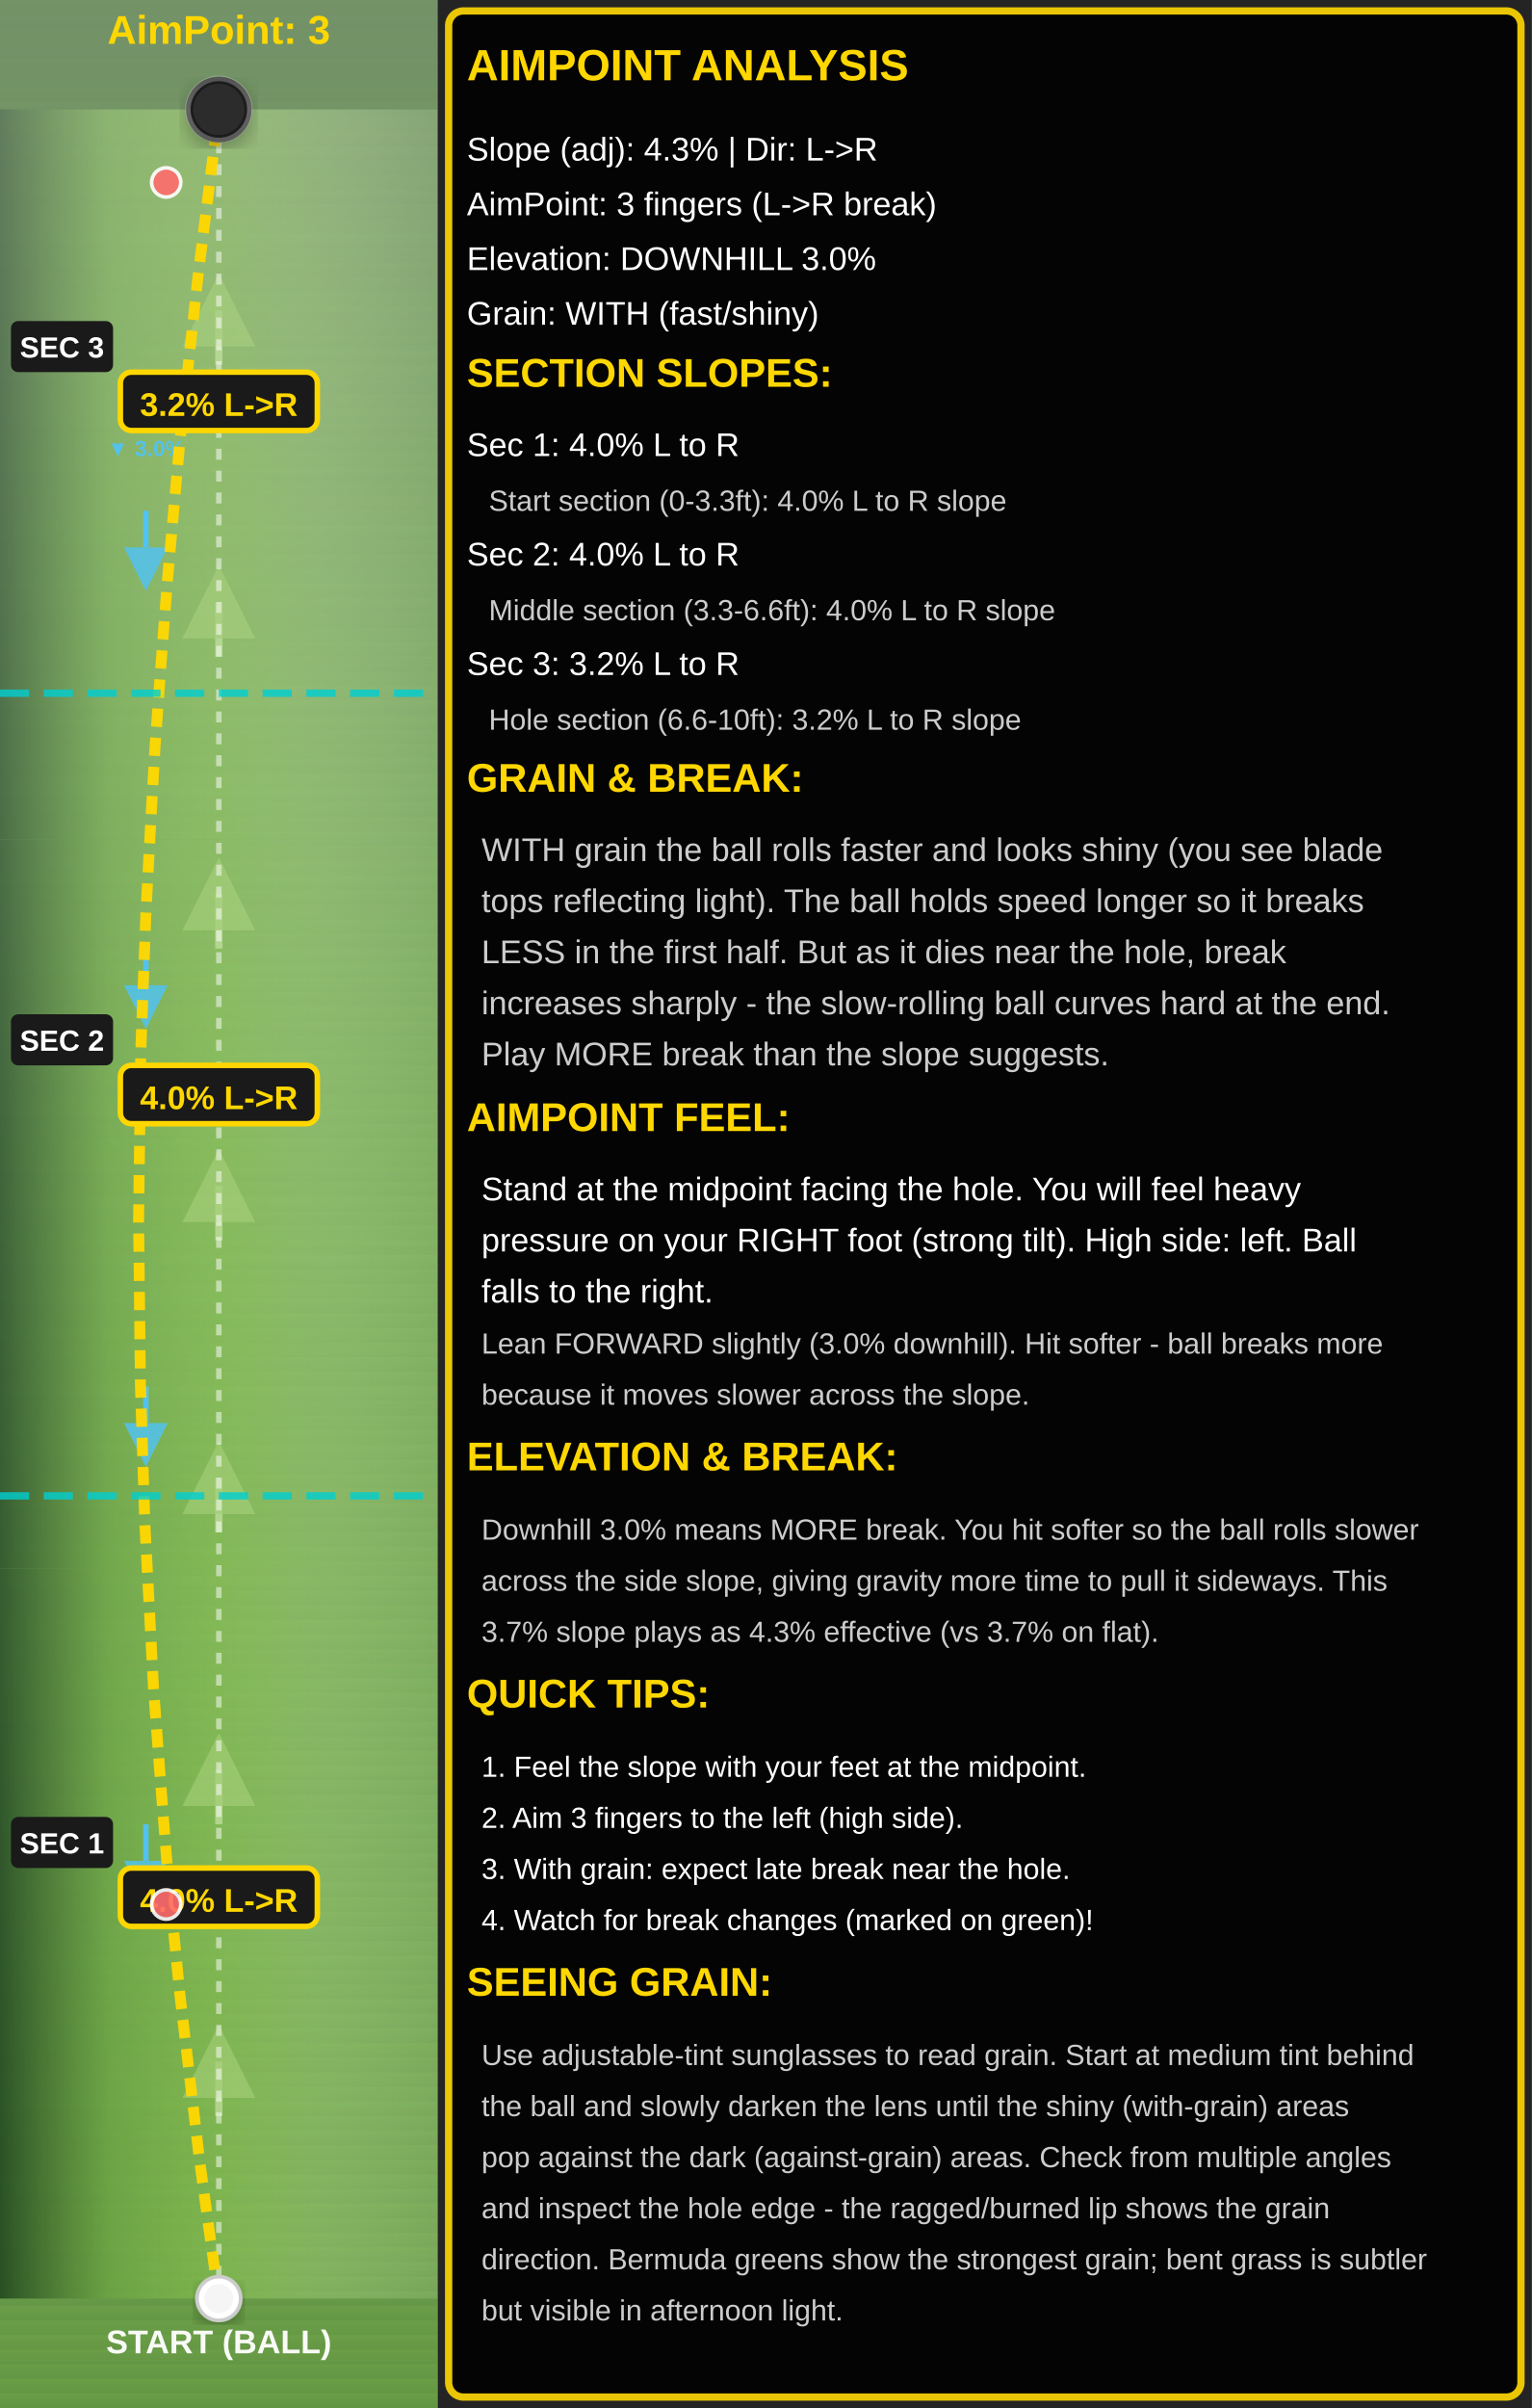
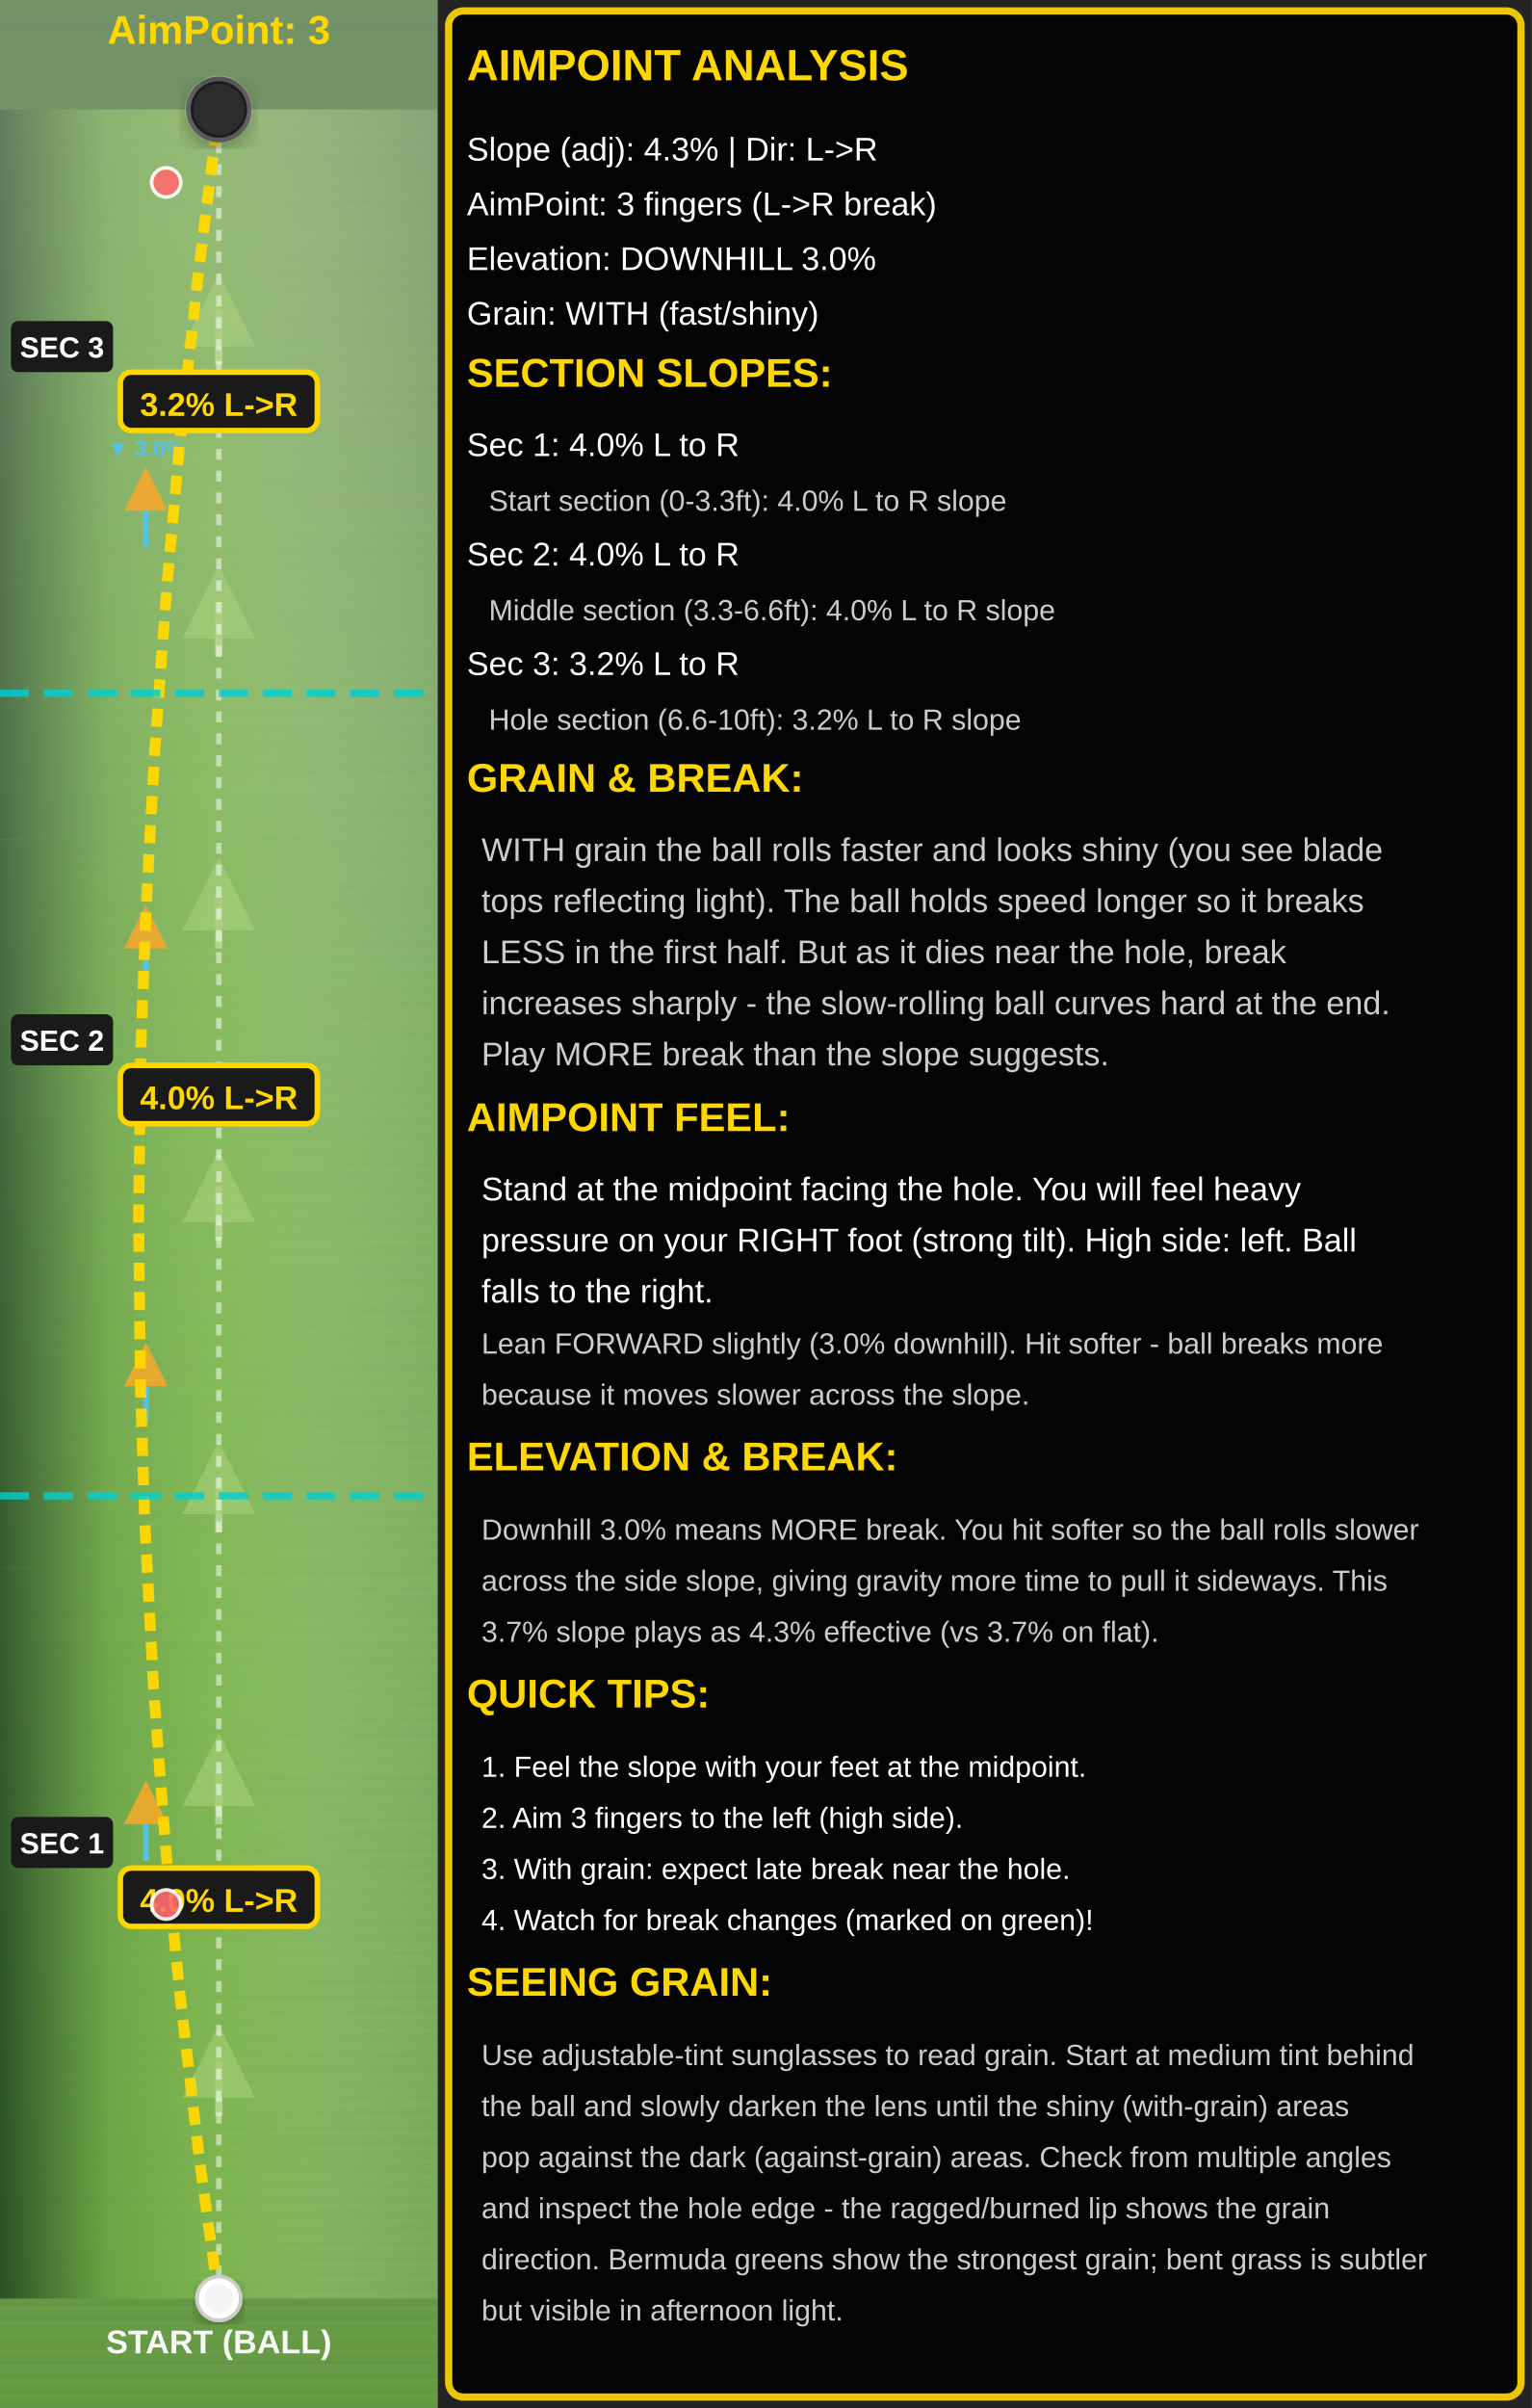
<svg xmlns="http://www.w3.org/2000/svg" width="420" height="660">
  <defs>
    <linearGradient id="baseGreen" x1="0%" y1="0%" x2="0%" y2="100%">
      <stop offset="0%" style="stop-color:#689F38;stop-opacity:1" />
      <stop offset="50%" style="stop-color:#558B2F;stop-opacity:1" />
      <stop offset="100%" style="stop-color:#4A7C27;stop-opacity:1" />
    </linearGradient>
    <linearGradient id="grainGradient" x1="0%" y1="0%" x2="0%" y2="100%">
      <stop offset="0%" style="stop-color:#E8F5E9;stop-opacity:0.6" />
      <stop offset="30%" style="stop-color:#C8E6C9;stop-opacity:0.5" />
      <stop offset="60%" style="stop-color:#A5D6A7;stop-opacity:0.35" />
      <stop offset="100%" style="stop-color:#81C784;stop-opacity:0.2" />
    </linearGradient>
    <linearGradient id="elevationGradient" x1="0%" y1="0%" x2="0%" y2="100%">
      <stop offset="0%" style="stop-color:#1B3D14;stop-opacity:1.00" />
      <stop offset="50%" style="stop-color:#689F38;stop-opacity:0.65" />
      <stop offset="100%" style="stop-color:#AED581;stop-opacity:0.30" />
    </linearGradient>
    <linearGradient id="breakGradientSec1" x1="0%" y1="0%" x2="100%" y2="0%">
      <stop offset="0%" style="stop-color:#1B3D14;stop-opacity:1.0" />
      <stop offset="25%" style="stop-color:#689F38;stop-opacity:0.8" />
      <stop offset="50%" style="stop-color:#8BC34A;stop-opacity:0.6" />
      <stop offset="75%" style="stop-color:#AED581;stop-opacity:0.4" />
      <stop offset="100%" style="stop-color:#C5E1A5;stop-opacity:0.2" />
    </linearGradient>
    <linearGradient id="breakGradientSec2" x1="0%" y1="0%" x2="100%" y2="0%">
      <stop offset="0%" style="stop-color:#1B3D14;stop-opacity:1.0" />
      <stop offset="25%" style="stop-color:#689F38;stop-opacity:0.8" />
      <stop offset="50%" style="stop-color:#8BC34A;stop-opacity:0.6" />
      <stop offset="75%" style="stop-color:#AED581;stop-opacity:0.4" />
      <stop offset="100%" style="stop-color:#C5E1A5;stop-opacity:0.2" />
    </linearGradient>
    <linearGradient id="breakGradientSec3" x1="0%" y1="0%" x2="100%" y2="0%">
      <stop offset="0%" style="stop-color:#1B3D14;stop-opacity:1.0" />
      <stop offset="25%" style="stop-color:#689F38;stop-opacity:0.8" />
      <stop offset="50%" style="stop-color:#8BC34A;stop-opacity:0.6" />
      <stop offset="75%" style="stop-color:#AED581;stop-opacity:0.4" />
      <stop offset="100%" style="stop-color:#C5E1A5;stop-opacity:0.2" />
    </linearGradient>
    <linearGradient id="holeGrainGradient" x1="50%" y1="0%" x2="50%" y2="100%">
      <stop offset="0%" style="stop-color:#FFFFFF;stop-opacity:0.3" />
      <stop offset="50%" style="stop-color:#CCCCCC;stop-opacity:0.5" />
      <stop offset="100%" style="stop-color:#999999;stop-opacity:0.6" />
    </linearGradient>
    <filter id="shadow">
      <feDropShadow dx="0" dy="2" stdDeviation="3" flood-opacity="0.3" />
    </filter>
    <marker id="arrowhead-grain" markerWidth="10" markerHeight="10" refX="5" refY="5" orient="auto">
      <polygon points="0,0 10,5 0,10" fill="#AED581" opacity="0.7" />
    </marker>
    <marker id="arrowhead-elev-up" markerWidth="8" markerHeight="8" refX="4" refY="8" orient="0">
      <polygon points="4,0 8,8 0,8" fill="#FFA726" opacity="0.85" />
    </marker>
    <marker id="arrowhead-elev-down" markerWidth="8" markerHeight="8" refX="4" refY="0" orient="0">
      <polygon points="0,0 8,0 4,8" fill="#4FC3F7" opacity="0.85" />
    </marker>
    <pattern id="grassTexture" x="0" y="0" width="4" height="4" patternUnits="userSpaceOnUse">
      <rect width="4" height="4" fill="url(#baseGreen)" opacity="0.95" />
      <line x1="0" y1="2" x2="4" y2="2" stroke="#5A9B3F" stroke-width="0.5" opacity="0.3" />
    </pattern>
  </defs>
  <rect width="120" height="660" fill="url(#baseGreen)" />
  <rect width="120" height="660" fill="url(#grassTexture)" opacity="0.3" />
  <rect width="120" height="660" fill="url(#elevationGradient)" opacity="0.7" />
  <rect x="0" y="430.0" width="120" height="200.0" fill="url(#breakGradientSec1)" opacity="1.0" />
  <rect x="0" y="230.0" width="120" height="200.0" fill="url(#breakGradientSec2)" opacity="1.0" />
  <rect x="0" y="30" width="120" height="200.0" fill="url(#breakGradientSec3)" opacity="1.0" />
  <rect width="120" height="660" fill="url(#grainGradient)" opacity="0.6" />
  <line x1="60.0" y1="100" x2="60.0" y2="85" stroke="#C5E1A5" stroke-width="2" opacity="0.7" marker-end="url(#arrowhead-grain)" />
  <line x1="60.0" y1="180" x2="60.0" y2="165" stroke="#C5E1A5" stroke-width="2" opacity="0.7" marker-end="url(#arrowhead-grain)" />
  <line x1="60.0" y1="260" x2="60.0" y2="245" stroke="#C5E1A5" stroke-width="2" opacity="0.7" marker-end="url(#arrowhead-grain)" />
  <line x1="60.0" y1="340" x2="60.0" y2="325" stroke="#C5E1A5" stroke-width="2" opacity="0.7" marker-end="url(#arrowhead-grain)" />
  <line x1="60.0" y1="420" x2="60.0" y2="405" stroke="#C5E1A5" stroke-width="2" opacity="0.7" marker-end="url(#arrowhead-grain)" />
  <line x1="60.0" y1="500" x2="60.0" y2="485" stroke="#C5E1A5" stroke-width="2" opacity="0.7" marker-end="url(#arrowhead-grain)" />
  <line x1="60.0" y1="580" x2="60.0" y2="565" stroke="#C5E1A5" stroke-width="2" opacity="0.7" marker-end="url(#arrowhead-grain)" />
-   <line x1="40.0" y1="140" x2="40.0" y2="150" stroke="#4FC3F7" stroke-width="1.5" opacity="0.95" marker-end="url(#arrowhead-elev-down)" />
-   <line x1="40.0" y1="260" x2="40.0" y2="270" stroke="#4FC3F7" stroke-width="1.5" opacity="0.95" marker-end="url(#arrowhead-elev-down)" />
-   <line x1="40.0" y1="380" x2="40.0" y2="390" stroke="#4FC3F7" stroke-width="1.5" opacity="0.95" marker-end="url(#arrowhead-elev-down)" />
-   <line x1="40.0" y1="500" x2="40.0" y2="510" stroke="#4FC3F7" stroke-width="1.5" opacity="0.95" marker-end="url(#arrowhead-elev-down)" />
+   <line x1="40.0" y1="150" x2="40.0" y2="140" stroke="#4FC3F7" stroke-width="1.5" opacity="0.95" marker-end="url(#arrowhead-elev-up)" />
+   <line x1="40.0" y1="270" x2="40.0" y2="260" stroke="#4FC3F7" stroke-width="1.5" opacity="0.95" marker-end="url(#arrowhead-elev-up)" />
+   <line x1="40.0" y1="390" x2="40.0" y2="380" stroke="#4FC3F7" stroke-width="1.5" opacity="0.95" marker-end="url(#arrowhead-elev-up)" />
+   <line x1="40.0" y1="510" x2="40.0" y2="500" stroke="#4FC3F7" stroke-width="1.5" opacity="0.95" marker-end="url(#arrowhead-elev-up)" />
  <text x="40.0" y="125" font-family="Arial, sans-serif" font-size="6" fill="#4FC3F7" text-anchor="middle" font-weight="bold" opacity="0.9">▼ 3.0%</text>
  <line x1="60.0" y1="630" x2="60.0" y2="30.0" stroke="#FFFFFF" stroke-width="1.5" stroke-dasharray="3,3" opacity="0.5" />
  <path d="M 60.0 630.0 C 58.2 617.5, 56.4 604.6, 54.7 592.0 C 52.9 577.0, 51.1 561.5, 49.3 546.5 C 48.0 533.9, 46.8 521.0, 45.6 508.5 C 44.4 493.4, 43.2 477.9, 42.1 462.9 C 41.3 447.9, 40.5 432.4, 39.7 417.3 C 39.3 404.8, 38.9 391.9, 38.5 379.4 C 38.3 364.3, 38.2 348.8, 38.0 333.8 C 38.2 318.8, 38.4 303.3, 38.6 288.2 C 39.1 275.7, 39.5 262.8, 40.0 250.3 C 40.8 235.2, 41.6 219.7, 42.5 204.7 C 43.6 189.6, 44.7 174.2, 45.9 159.1 C 47.0 146.6, 48.2 133.7, 49.3 121.1 C 51.0 106.1, 52.6 90.6, 54.3 75.6 C 56.2 60.5, 58.1 45.0, 60.0 30.0" stroke="#FFD700" stroke-width="3" fill="none" stroke-dasharray="5,3" opacity="0.95" />
  <line x1="0" y1="410.0" x2="120" y2="410.0" stroke="#00CED1" stroke-width="2" opacity="0.8" stroke-dasharray="8,4" />
  <line x1="0" y1="190.0" x2="120" y2="190.0" stroke="#00CED1" stroke-width="2" opacity="0.8" stroke-dasharray="8,4" />
  <rect x="3" y="498.0" width="28" height="14" fill="#1A1A1A" rx="2" />
  <text x="17" y="508.0" font-family="Arial, sans-serif" font-size="8" fill="#FFFFFF" text-anchor="middle" font-weight="bold">SEC 1</text>
  <rect x="33.0" y="512.0" width="54" height="16" fill="#1A1A1A" rx="3" stroke="#FFD700" stroke-width="1.5" />
  <text x="60.0" y="524.0" font-family="Arial, sans-serif" font-size="9" fill="#FFD700" text-anchor="middle" font-weight="bold">4.0% L-&gt;R</text>
  <rect x="3" y="278.0" width="28" height="14" fill="#1A1A1A" rx="2" />
  <text x="17" y="288.0" font-family="Arial, sans-serif" font-size="8" fill="#FFFFFF" text-anchor="middle" font-weight="bold">SEC 2</text>
  <rect x="33.0" y="292.0" width="54" height="16" fill="#1A1A1A" rx="3" stroke="#FFD700" stroke-width="1.5" />
  <text x="60.0" y="304.0" font-family="Arial, sans-serif" font-size="9" fill="#FFD700" text-anchor="middle" font-weight="bold">4.0% L-&gt;R</text>
  <rect x="3" y="88.0" width="28" height="14" fill="#1A1A1A" rx="2" />
  <text x="17" y="98.0" font-family="Arial, sans-serif" font-size="8" fill="#FFFFFF" text-anchor="middle" font-weight="bold">SEC 3</text>
  <rect x="33.0" y="102.0" width="54" height="16" fill="#1A1A1A" rx="3" stroke="#FFD700" stroke-width="1.5" />
  <text x="60.0" y="114.0" font-family="Arial, sans-serif" font-size="9" fill="#FFD700" text-anchor="middle" font-weight="bold">3.2% L-&gt;R</text>
  <circle cx="45.566" cy="522" r="4" fill="#FF6B6B" opacity="0.9" stroke="#FFFFFF" stroke-width="1" />
  <circle cx="45.566" cy="50" r="4" fill="#FF6B6B" opacity="0.9" stroke="#FFFFFF" stroke-width="1" />
  <text x="60.0" y="12" font-family="Arial, sans-serif" font-size="11" fill="#FFD700" text-anchor="middle" font-weight="bold">AimPoint: 3</text>
  <circle cx="60.0" cy="30.0" r="9" fill="#1A1A1A" filter="url(#shadow)" />
  <circle cx="60.0" cy="30.0" r="7" fill="#2C2C2C" />
  <circle cx="60.0" cy="30.0" r="8.5" fill="none" stroke="url(#holeGrainGradient)" stroke-width="1.5" opacity="0.8" />
  <circle cx="60.0" cy="630" r="6" fill="#FFFFFF" stroke="#CCCCCC" stroke-width="1" filter="url(#shadow)" />
  <circle cx="60.0" cy="630" r="4" fill="#F5F5F5" />
  <text x="60.0" y="645" font-family="Arial, sans-serif" font-size="9" fill="#FFFFFF" text-anchor="middle" font-weight="bold" opacity="0.95">START (BALL)</text>
  <rect x="120" y="0" width="300" height="660" fill="#1A1A1A" opacity="0.95" />
  <rect x="123" y="3" width="294" height="654" fill="#000000" opacity="0.9" rx="4" stroke="#FFD700" stroke-width="2" />
  <text x="128" y="22" font-family="Arial, sans-serif" font-size="12" fill="#FFD700" font-weight="bold">AIMPOINT ANALYSIS</text>
  <text x="128" y="44" font-family="Arial, sans-serif" font-size="9" fill="#FFFFFF">Slope (adj): 4.3%  |  Dir: L-&gt;R</text>
  <text x="128" y="59" font-family="Arial, sans-serif" font-size="9" fill="#FFFFFF">AimPoint: 3 fingers (L-&gt;R break)</text>
  <text x="128" y="74" font-family="Arial, sans-serif" font-size="9" fill="#FFFFFF">Elevation: DOWNHILL 3.0%</text>
  <text x="128" y="89" font-family="Arial, sans-serif" font-size="9" fill="#FFFFFF">Grain: WITH (fast/shiny)</text>
  <text x="128" y="106" font-family="Arial, sans-serif" font-size="11" fill="#FFD700" font-weight="bold">SECTION SLOPES:</text>
  <text x="128" y="125" font-family="Arial, sans-serif" font-size="9" fill="#FFFFFF">Sec 1: 4.0% L to R</text>
  <text x="134" y="140" font-family="Arial, sans-serif" font-size="8" fill="#CCCCCC">Start section (0-3.3ft): 4.0% L to R slope</text>
  <text x="128" y="155" font-family="Arial, sans-serif" font-size="9" fill="#FFFFFF">Sec 2: 4.0% L to R</text>
  <text x="134" y="170" font-family="Arial, sans-serif" font-size="8" fill="#CCCCCC">Middle section (3.3-6.6ft): 4.0% L to R slope</text>
  <text x="128" y="185" font-family="Arial, sans-serif" font-size="9" fill="#FFFFFF">Sec 3: 3.2% L to R</text>
  <text x="134" y="200" font-family="Arial, sans-serif" font-size="8" fill="#CCCCCC">Hole section (6.6-10ft): 3.2% L to R slope</text>
  <text x="128" y="217" font-family="Arial, sans-serif" font-size="11" fill="#FFD700" font-weight="bold">GRAIN &amp; BREAK:</text>
  <text x="132" y="236" font-family="Arial, sans-serif" font-size="9" fill="#CCCCCC">WITH grain the ball rolls faster and looks shiny (you see blade</text>
  <text x="132" y="250" font-family="Arial, sans-serif" font-size="9" fill="#CCCCCC">tops reflecting light). The ball holds speed longer so it breaks</text>
  <text x="132" y="264" font-family="Arial, sans-serif" font-size="9" fill="#CCCCCC">LESS in the first half. But as it dies near the hole, break</text>
  <text x="132" y="278" font-family="Arial, sans-serif" font-size="9" fill="#CCCCCC">increases sharply - the slow-rolling ball curves hard at the end.</text>
  <text x="132" y="292" font-family="Arial, sans-serif" font-size="9" fill="#CCCCCC">Play MORE break than the slope suggests.</text>
  <text x="128" y="310" font-family="Arial, sans-serif" font-size="11" fill="#FFD700" font-weight="bold">AIMPOINT FEEL:</text>
  <text x="132" y="329" font-family="Arial, sans-serif" font-size="9" fill="#FFFFFF">Stand at the midpoint facing the hole. You will feel heavy</text>
  <text x="132" y="343" font-family="Arial, sans-serif" font-size="9" fill="#FFFFFF">pressure on your RIGHT foot (strong tilt). High side: left. Ball</text>
  <text x="132" y="357" font-family="Arial, sans-serif" font-size="9" fill="#FFFFFF">falls to the right.</text>
  <text x="132" y="371" font-family="Arial, sans-serif" font-size="8" fill="#CCCCCC">Lean FORWARD slightly (3.0% downhill). Hit softer - ball breaks more</text>
  <text x="132" y="385" font-family="Arial, sans-serif" font-size="8" fill="#CCCCCC">because it moves slower across the slope.</text>
  <text x="128" y="403" font-family="Arial, sans-serif" font-size="11" fill="#FFD700" font-weight="bold">ELEVATION &amp; BREAK:</text>
  <text x="132" y="422" font-family="Arial, sans-serif" font-size="8" fill="#CCCCCC">Downhill 3.0% means MORE break. You hit softer so the ball rolls slower</text>
  <text x="132" y="436" font-family="Arial, sans-serif" font-size="8" fill="#CCCCCC">across the side slope, giving gravity more time to pull it sideways. This</text>
  <text x="132" y="450" font-family="Arial, sans-serif" font-size="8" fill="#CCCCCC">3.7% slope plays as 4.3% effective (vs 3.7% on flat).</text>
  <text x="128" y="468" font-family="Arial, sans-serif" font-size="11" fill="#FFD700" font-weight="bold">QUICK TIPS:</text>
  <text x="132" y="487" font-family="Arial, sans-serif" font-size="8" fill="#FFFFFF">1. Feel the slope with your feet at the midpoint.</text>
  <text x="132" y="501" font-family="Arial, sans-serif" font-size="8" fill="#FFFFFF">2. Aim 3 fingers to the left (high side).</text>
  <text x="132" y="515" font-family="Arial, sans-serif" font-size="8" fill="#FFFFFF">3. With grain: expect late break near the hole.</text>
  <text x="132" y="529" font-family="Arial, sans-serif" font-size="8" fill="#FFFFFF">4. Watch for break changes (marked on green)!</text>
  <text x="128" y="547" font-family="Arial, sans-serif" font-size="11" fill="#FFD700" font-weight="bold">SEEING GRAIN:</text>
  <text x="132" y="566" font-family="Arial, sans-serif" font-size="8" fill="#CCCCCC">Use adjustable-tint sunglasses to read grain. Start at medium tint behind</text>
  <text x="132" y="580" font-family="Arial, sans-serif" font-size="8" fill="#CCCCCC">the ball and slowly darken the lens until the shiny (with-grain) areas</text>
  <text x="132" y="594" font-family="Arial, sans-serif" font-size="8" fill="#CCCCCC">pop against the dark (against-grain) areas. Check from multiple angles</text>
  <text x="132" y="608" font-family="Arial, sans-serif" font-size="8" fill="#CCCCCC">and inspect the hole edge - the ragged/burned lip shows the grain</text>
  <text x="132" y="622" font-family="Arial, sans-serif" font-size="8" fill="#CCCCCC">direction. Bermuda greens show the strongest grain; bent grass is subtler</text>
  <text x="132" y="636" font-family="Arial, sans-serif" font-size="8" fill="#CCCCCC">but visible in afternoon light.</text>
</svg>
